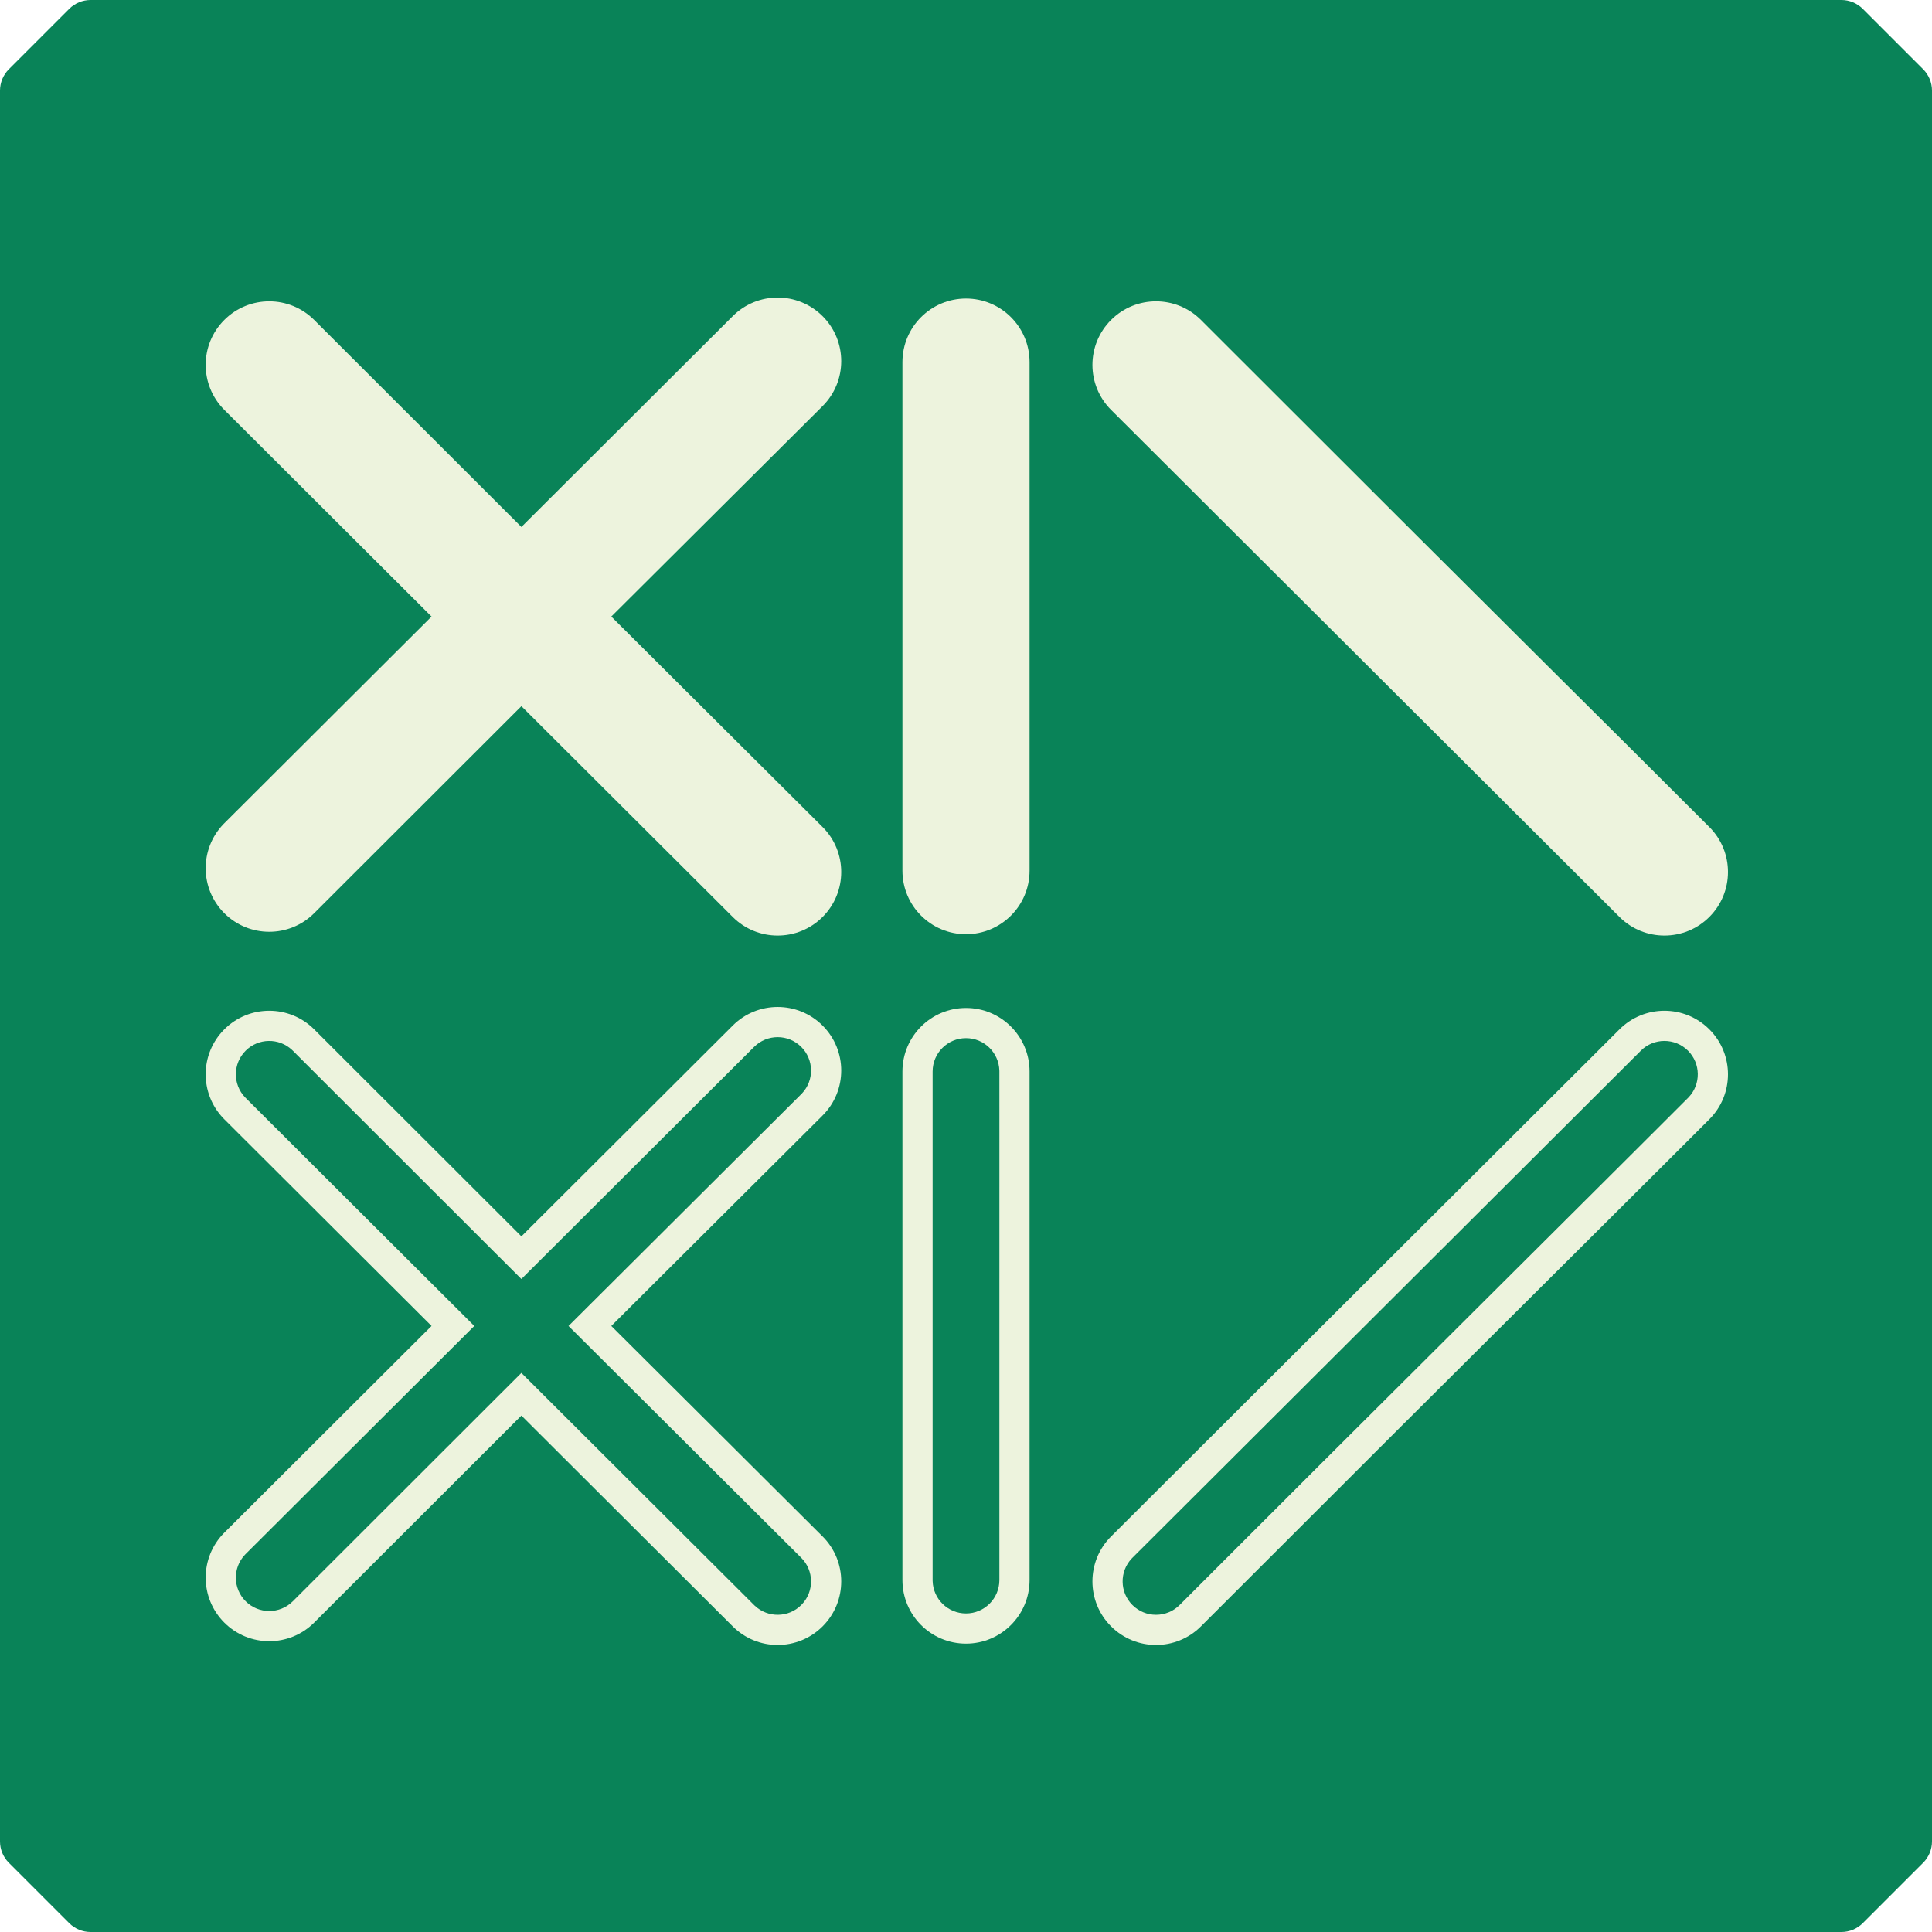
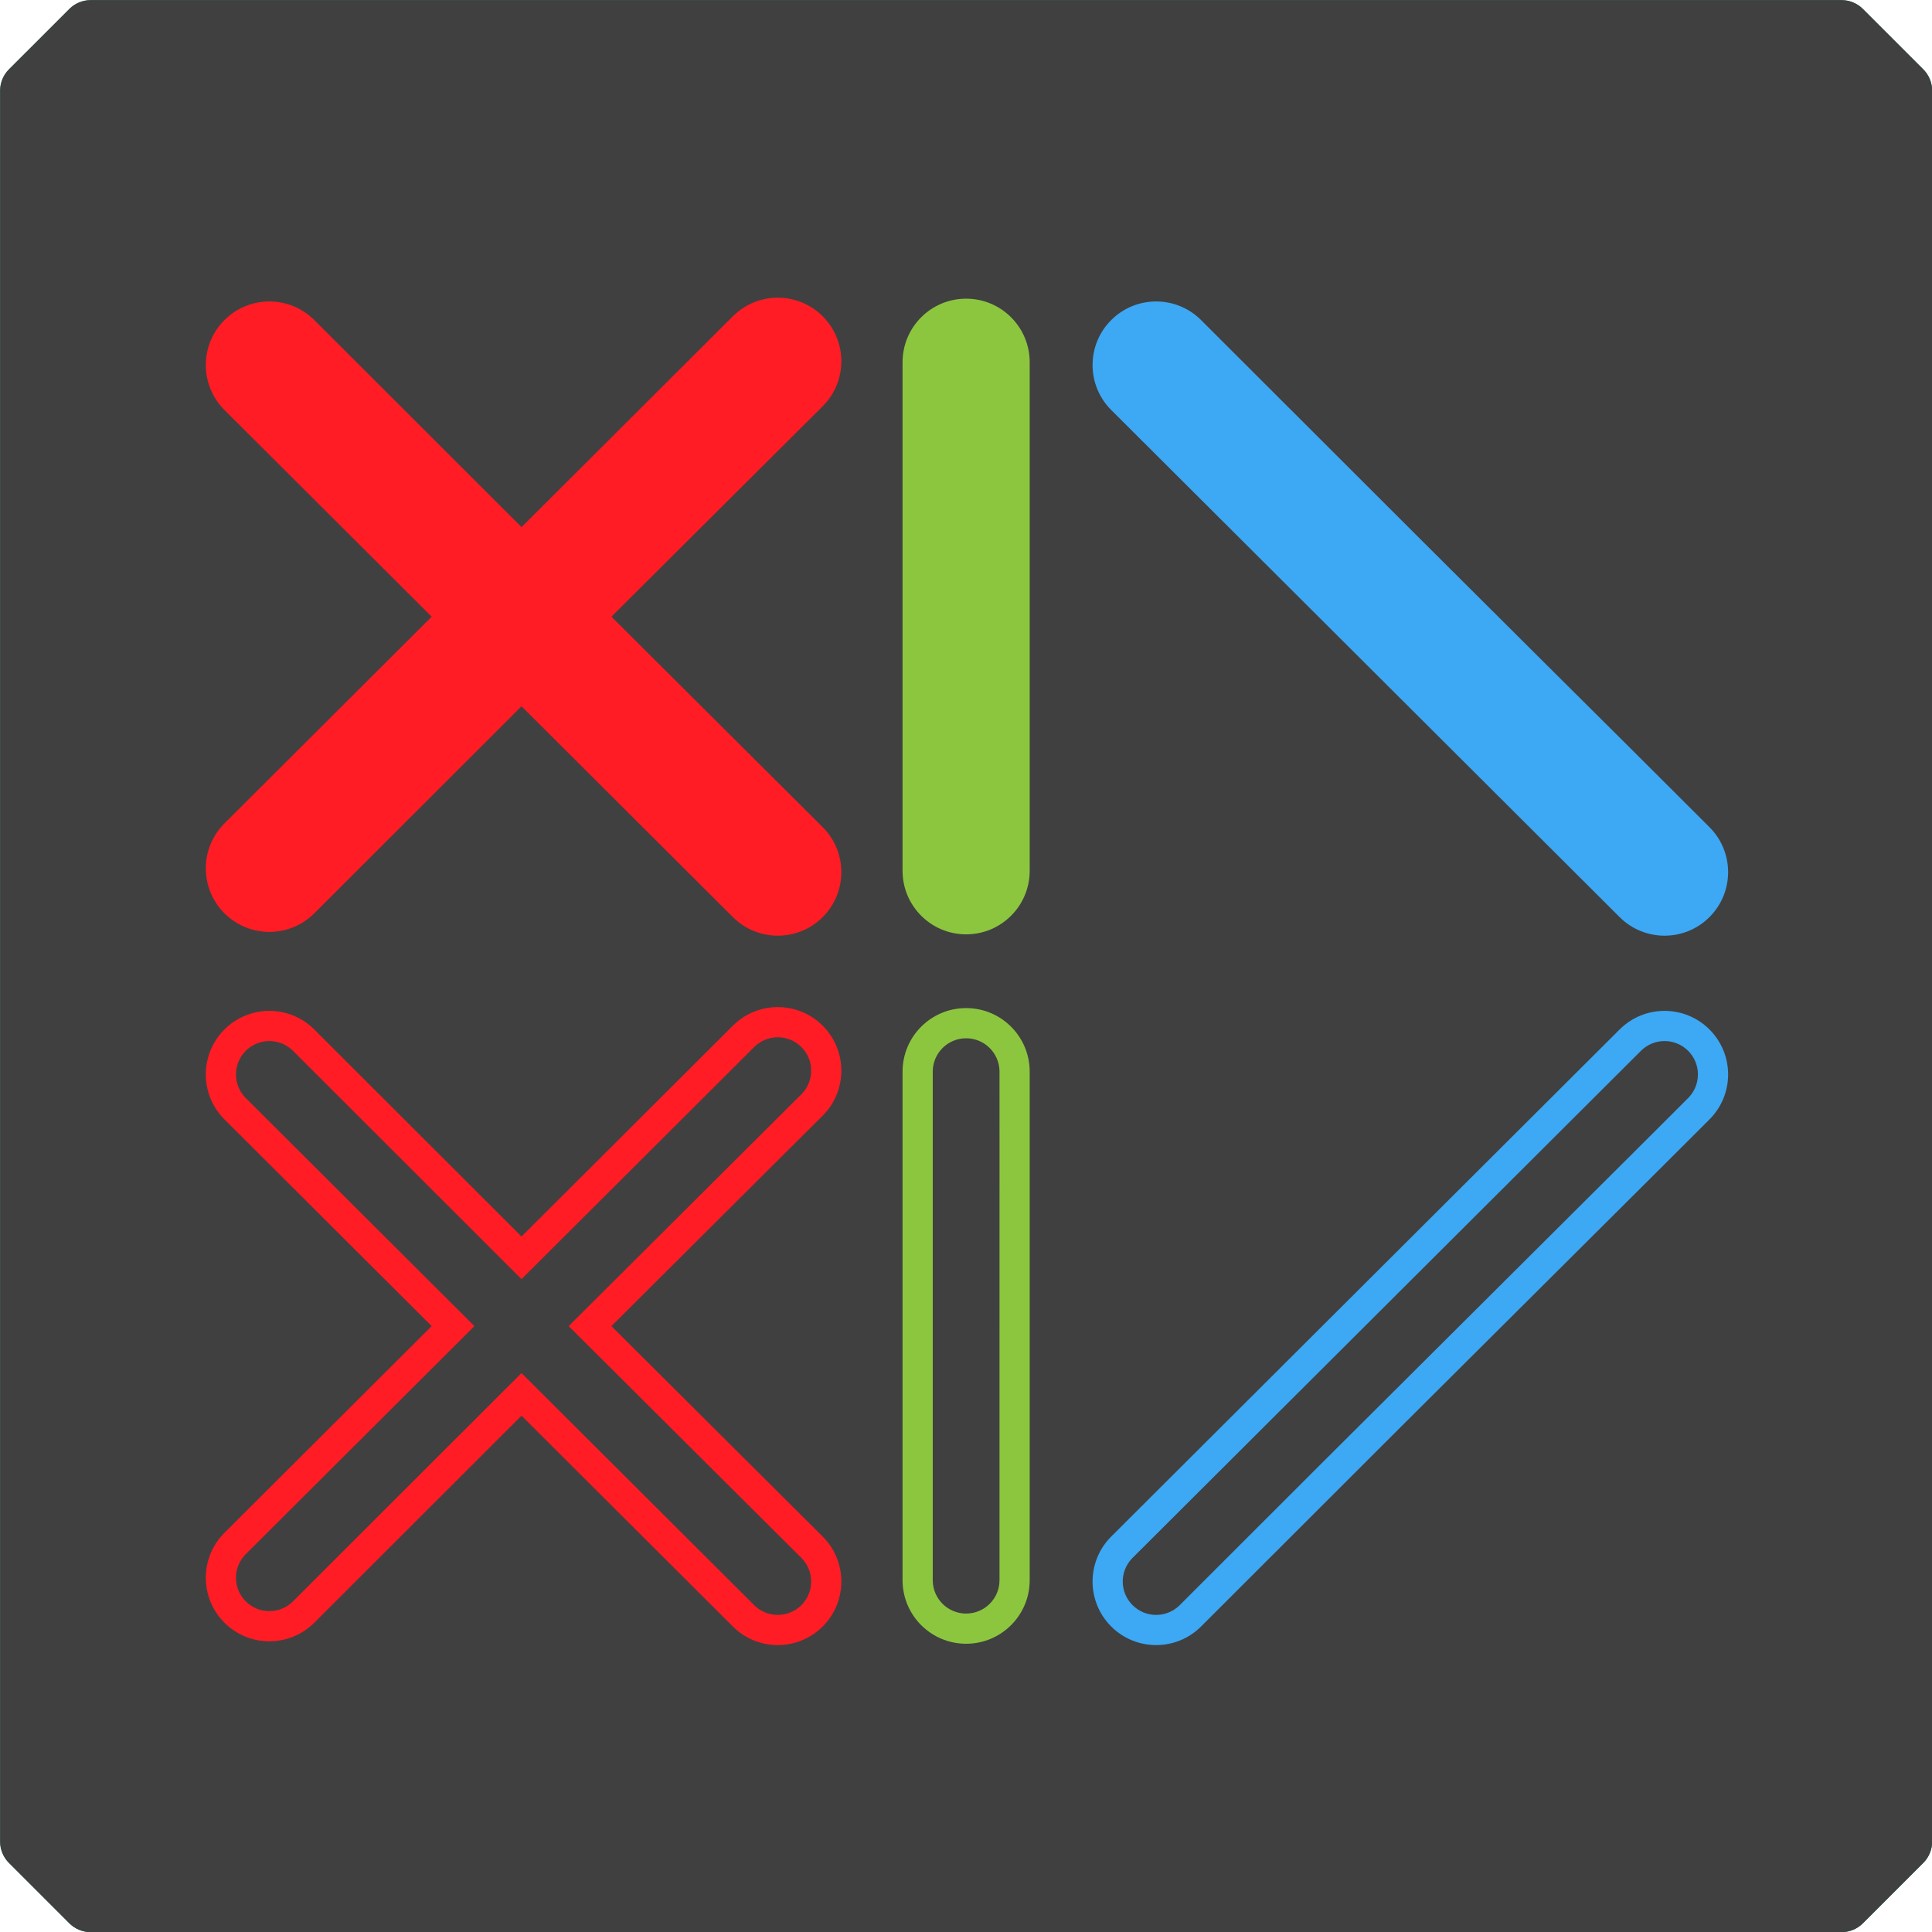
- <svg xmlns="http://www.w3.org/2000/svg" width="512px" height="512px" viewBox="0 0 512 512" version="1.1">
-   <g id="xinjs" stroke="none" stroke-width="1" fill="none" fill-rule="evenodd">
-     <g id="favicon" fill-rule="nonzero">
-       <g id="dark-green-bg" fill="#098358">
-         <path d="M488,0 C490.122,0 492.157,0.843 493.657,2.343 C495.524,4.21 497.391,6.077 499.257,7.944 L509.657,18.343 C511.157,19.843 512,21.878 512,24 L512,488 C512,490.122 511.157,492.157 509.657,493.657 C507.79,495.524 505.923,497.391 504.056,499.257 C501.7,501.613 499.344,503.97 496.988,506.326 L493.657,509.657 C492.157,511.157 490.122,512 488,512 L24,512 C21.878,512 19.843,511.157 18.343,509.657 C16.476,507.79 14.609,505.923 12.743,504.056 L2.343,493.657 C0.843,492.157 0,490.122 0,488 L0,24 C0,21.878 0.843,19.843 2.343,18.343 C4.21,16.476 6.077,14.609 7.944,12.743 C10.3,10.387 12.656,8.03 15.012,5.674 L18.343,2.343 C19.843,0.843 21.878,0 24,0 L488,0 Z" id="Path" />
+ <svg xmlns="http://www.w3.org/2000/svg" x="0pt" y="0pt" width="512pt" height="512pt" viewBox="0 0 512 512">
+   <g id="Colored">
+     <g id="favicon">
+       <g id="dark-green-bg">
+         <path id="Path" style="fill:#088357;fill-opacity:1;fill-rule:nonzero;opacity:1;stroke:none;" d="M488.033,0.034 C490.155,0.034,492.19,0.877,493.69,2.377 C495.557,4.244,497.424,6.111,499.29,7.978 C499.29,7.978,509.69,18.377,509.69,18.377 C511.19,19.877,512.033,21.912,512.033,24.034 C512.033,24.034,512.033,488.034,512.033,488.034 C512.033,490.156,511.19,492.191,509.69,493.691 C507.823,495.558,505.957,497.425,504.09,499.291 C501.733,501.647,499.378,504.004,497.022,506.36 C497.022,506.36,493.69,509.691,493.69,509.691 C492.19,511.191,490.155,512.034,488.033,512.034 C488.033,512.034,24.034,512.034,24.034,512.034 C21.912,512.034,19.877,511.191,18.377,509.691 C16.509,507.824,14.643,505.957,12.777,504.09 C12.777,504.09,2.376,493.691,2.376,493.691 C0.876,492.191,0.033,490.156,0.033,488.034 C0.033,488.034,0.033,24.034,0.033,24.034 C0.033,21.912,0.876,19.877,2.376,18.377 C4.243,16.509,6.11,14.643,7.977,12.777 C10.334,10.421,12.69,8.064,15.046,5.708 C15.046,5.708,18.377,2.377,18.377,2.377 C19.877,0.877,21.912,0.034,24.034,0.034 C24.034,0.034,488.033,0.034,488.033,0.034 z" />
+         <path id="dark-green-bg" style="fill:#404040;fill-opacity:1;fill-rule:nonzero;opacity:1;stroke:none;" d="M488.033,0.034 C490.155,0.034,492.19,0.877,493.69,2.377 C495.557,4.244,497.424,6.111,499.29,7.978 C499.29,7.978,509.69,18.377,509.69,18.377 C511.19,19.877,512.033,21.912,512.033,24.034 C512.033,24.034,512.033,488.034,512.033,488.034 C512.033,490.156,511.19,492.191,509.69,493.691 C507.823,495.558,505.957,497.425,504.09,499.291 C501.733,501.647,499.378,504.004,497.022,506.36 C497.022,506.36,493.69,509.691,493.69,509.691 C492.19,511.191,490.155,512.034,488.033,512.034 C488.033,512.034,24.034,512.034,24.034,512.034 C21.912,512.034,19.877,511.191,18.377,509.691 C16.509,507.824,14.643,505.957,12.777,504.09 C12.777,504.09,2.376,493.691,2.376,493.691 C0.876,492.191,0.033,490.156,0.033,488.034 C0.033,488.034,0.033,24.034,0.033,24.034 C0.033,21.912,0.876,19.877,2.376,18.377 C4.243,16.509,6.11,14.643,7.977,12.777 C10.334,10.421,12.69,8.064,15.046,5.708 C15.046,5.708,18.377,2.377,18.377,2.377 C19.877,0.877,21.912,0.034,24.034,0.034 C24.034,0.034,488.033,0.034,488.033,0.034 z" />
      </g>
-       <path d="M373.597,239.902 C382.9,239.902 390.443,247.443 390.443,256.747 L390.477,330.477 L390.682,430.06 L390.691,441.755 L390.691,447.043 C390.691,456.347 383.148,463.889 373.845,463.889 C364.54,463.889 356.999,456.347 356.999,447.043 L356.751,256.747 C356.751,247.443 364.292,239.902 373.597,239.902 Z M373.597,247.902 C368.798,247.902 364.893,251.721 364.755,256.477 L364.751,256.737 L364.999,447.043 C364.999,451.93 368.958,455.889 373.845,455.889 C378.643,455.889 382.549,452.069 382.687,447.302 L382.691,447.041 L382.69,439.006 L382.675,425.492 L382.46,311.074 L382.445,273.887 L382.443,256.747 C382.443,251.862 378.483,247.902 373.597,247.902 Z" id="n-hollow" fill="#EDF3DD" transform="translate(373.7212, 351.8958) scale(1, -1) rotate(-45) translate(-373.7212, -351.8958) " />
-       <path d="M256,267.12 C265.303,267.12 272.846,274.661 272.846,283.965 L272.846,418.731 C272.846,428.035 265.303,435.577 256,435.577 C246.695,435.577 239.154,428.035 239.154,418.731 L239.154,283.965 C239.154,274.661 246.695,267.12 256,267.12 Z M256,275.12 C251.201,275.12 247.296,278.939 247.158,283.704 L247.154,283.965 L247.154,418.731 C247.154,423.617 251.114,427.577 256,427.577 C260.798,427.577 264.704,423.756 264.842,418.99 L264.846,418.729 L264.851,400.056 L264.847,339.667 L264.846,283.965 C264.846,279.08 260.885,275.12 256,275.12 Z" id="i-hollow" fill="#EDF3DD" transform="translate(256, 351.3485) scale(1, -1) translate(-256, -351.3485) " />
-       <path d="M218,271.792 C224.578,278.37 224.579,289.037 218,295.616 L162,351.393 L218,407.176 C224.579,413.755 224.578,424.422 218,431 C211.42,437.58 200.755,437.579 194.176,431 L138.176,375.143 L83.265,430 C76.687,436.579 66.021,436.578 59.442,430 C52.95,423.508 52.864,413.039 59.182,406.442 L59.442,406.177 L114.364,351.395 L59.442,296.615 C52.863,290.036 52.863,279.372 59.442,272.792 C66.021,266.214 76.687,266.212 83.265,272.791 L138.176,327.648 L194.176,271.792 C200.755,265.213 211.42,265.212 218,271.792 Z M212.343,277.449 C208.956,274.061 203.507,273.995 200.032,277.256 L199.826,277.456 L138.171,338.952 L77.609,278.448 C74.154,274.994 68.554,274.994 65.099,278.449 C61.712,281.836 61.645,287.285 64.892,290.746 L65.091,290.951 L125.693,351.395 L65.159,411.772 L64.96,411.975 C61.639,415.442 61.696,420.939 65.099,424.343 C68.486,427.73 73.936,427.796 77.406,424.54 L77.611,424.341 L138.171,363.84 L199.833,425.343 C203.288,428.798 208.888,428.798 212.343,425.343 C215.73,421.957 215.796,416.506 212.553,413.049 L212.354,412.844 L150.664,351.392 L212.343,289.959 C215.73,286.572 215.796,281.122 212.542,277.654 L212.343,277.449 Z" id="x-hollow" fill="#EDF3DD" transform="translate(138.7207, 351.3958) scale(1, -1) translate(-138.7207, -351.3958) " />
-       <path d="M373.597,51.902 C382.9,51.902 390.443,59.443 390.443,68.747 C390.443,203.058 390.704,213.666 390.691,259.043 C390.691,268.347 383.148,275.889 373.845,275.889 C364.54,275.889 356.999,268.347 356.999,259.043 L356.751,68.747 C356.751,59.443 364.292,51.902 373.597,51.902 Z" id="n" fill="#EDF3DD" transform="translate(373.7213, 163.8958) rotate(-45) translate(-373.7213, -163.8958) " />
-       <path d="M256,79.12 C265.303,79.12 272.846,86.661 272.846,95.965 C272.846,230.276 272.859,185.354 272.846,230.731 C272.846,240.035 265.303,247.577 256,247.577 C246.695,247.577 239.154,240.035 239.154,230.731 L239.154,95.965 C239.154,86.661 246.695,79.12 256,79.12 Z" id="i" fill="#EDF3DD" />
-       <path d="M194.176,83.792 C200.755,77.213 211.42,77.212 218,83.792 C224.578,90.37 224.579,101.037 218,107.616 L162,163.393 L218,219.176 C224.579,225.755 224.578,236.422 218,243 C211.42,249.58 200.755,249.579 194.176,243 L138.176,187.143 L83.265,242 C76.687,248.579 66.021,248.578 59.442,242 C52.95,235.508 52.864,225.039 59.182,218.442 L59.442,218.177 L114.364,163.395 L59.442,108.615 C52.863,102.036 52.863,91.372 59.442,84.792 C66.021,78.214 76.687,78.212 83.265,84.791 L138.176,139.648 L194.176,83.792 Z" id="x" fill="#EDF3DD" />
+       <path id="n-hollow" style="fill:#3da8f4;fill-opacity:1;fill-rule:nonzero;opacity:1;stroke:none;" d="M294.476,431.033 C301.054,437.611,311.72,437.613,318.299,431.034 C318.299,431.034,370.457,378.923,370.457,378.923 C370.457,378.923,441.018,308.652,441.018,308.652 C441.018,308.652,449.294,300.389,449.294,300.389 C449.294,300.389,453.034,296.649,453.034,296.649 C459.613,290.07,459.612,279.403,453.033,272.825 C446.454,266.246,435.789,266.246,429.21,272.825 C429.21,272.825,294.475,407.21,294.475,407.21 C287.896,413.789,287.896,424.454,294.476,431.033 z M300.133,425.376 C296.739,421.983,296.678,416.521,299.943,413.061 C299.943,413.061,300.125,412.874,300.125,412.874 C300.125,412.874,434.866,278.482,434.866,278.482 C438.321,275.027,443.921,275.027,447.377,278.482 C450.769,281.875,450.83,287.338,447.557,290.807 C447.557,290.807,447.375,290.994,447.375,290.994 C447.375,290.994,441.693,296.675,441.693,296.675 C441.693,296.675,432.127,306.22,432.127,306.22 C432.127,306.22,351.068,386.974,351.068,386.974 C351.068,386.974,324.763,413.259,324.763,413.259 C324.763,413.259,312.642,425.377,312.642,425.377 C309.188,428.831,303.587,428.831,300.133,425.376 z" />
+       <path id="i-hollow" style="fill:#8cc63f;fill-opacity:1;fill-rule:nonzero;opacity:1;stroke:none;" d="M256.033,435.611 C265.336,435.611,272.879,428.07,272.879,418.766 C272.879,418.766,272.879,284,272.879,284 C272.879,274.695,265.336,267.153,256.033,267.153 C246.728,267.153,239.187,274.695,239.187,284 C239.187,284,239.187,418.766,239.187,418.766 C239.187,428.07,246.728,435.611,256.033,435.611 z M256.033,427.611 C251.234,427.611,247.329,423.791,247.191,419.026 C247.191,419.026,247.187,418.766,247.187,418.766 C247.187,418.766,247.187,284,247.187,284 C247.187,279.113,251.147,275.154,256.033,275.154 C260.831,275.154,264.738,278.974,264.876,283.741 C264.876,283.741,264.879,284.002,264.879,284.002 C264.879,284.002,264.884,302.675,264.884,302.675 C264.884,302.675,264.88,363.064,264.88,363.064 C264.88,363.064,264.879,418.766,264.879,418.766 C264.879,423.65,260.919,427.611,256.033,427.611 z" />
+       <path id="x-hollow" style="fill:#ff1c24;fill-opacity:1;fill-rule:nonzero;opacity:1;stroke:none;" d="M218.033,431.034 C224.612,424.455,224.612,413.789,218.033,407.21 C218.033,407.21,162.033,351.433,162.033,351.433 C162.033,351.433,218.033,295.649,218.033,295.649 C224.612,289.07,224.612,278.403,218.033,271.825 C211.454,265.246,200.789,265.246,194.21,271.825 C194.21,271.825,138.209,327.682,138.209,327.682 C138.209,327.682,83.299,272.825,83.299,272.825 C76.72,266.246,66.054,266.247,59.476,272.826 C52.984,279.317,52.897,289.786,59.215,296.383 C59.215,296.383,59.475,296.649,59.475,296.649 C59.475,296.649,114.398,351.43,114.398,351.43 C114.398,351.43,59.475,406.21,59.475,406.21 C52.896,412.789,52.896,423.454,59.476,430.033 C66.054,436.611,76.72,436.613,83.299,430.034 C83.299,430.034,138.209,375.177,138.209,375.177 C138.209,375.177,194.21,431.034,194.21,431.034 C200.789,437.612,211.454,437.613,218.033,431.034 z M212.377,425.377 C208.989,428.764,203.54,428.83,200.065,425.569 C200.065,425.569,199.859,425.369,199.859,425.369 C199.859,425.369,138.205,363.873,138.205,363.873 C138.205,363.873,77.642,424.377,77.642,424.377 C74.188,427.831,68.587,427.831,65.133,424.376 C61.745,420.989,61.678,415.54,64.926,412.08 C64.926,412.08,65.125,411.874,65.125,411.874 C65.125,411.874,125.726,351.43,125.726,351.43 C125.726,351.43,65.193,291.053,65.193,291.053 C65.193,291.053,64.993,290.85,64.993,290.85 C61.673,287.383,61.729,281.886,65.133,278.482 C68.519,275.096,73.969,275.029,77.439,278.285 C77.439,278.285,77.645,278.484,77.645,278.484 C77.645,278.484,138.205,338.986,138.205,338.986 C138.205,338.986,199.866,277.482,199.866,277.482 C203.322,274.027,208.921,274.027,212.377,277.482 C215.763,280.869,215.83,286.319,212.586,289.776 C212.586,289.776,212.388,289.981,212.388,289.981 C212.388,289.981,150.697,351.433,150.697,351.433 C150.697,351.433,212.377,412.867,212.377,412.867 C215.763,416.253,215.83,421.704,212.576,425.171 C212.576,425.171,212.377,425.377,212.377,425.377 z" />
+       <path id="n" style="fill:#3da8f4;fill-opacity:1;fill-rule:nonzero;opacity:1;stroke:none;" d="M294.476,84.826 C301.054,78.247,311.72,78.246,318.299,84.825 C413.271,179.797,420.956,187.114,453.033,219.21 C459.612,225.789,459.612,236.455,453.033,243.034 C446.454,249.613,435.789,249.612,429.21,243.034 C429.21,243.034,294.475,108.649,294.475,108.649 C287.896,102.07,287.896,91.405,294.476,84.826 z" />
+       <path id="i" style="fill:#8cc63f;fill-opacity:1;fill-rule:nonzero;opacity:1;stroke:none;" d="M256.033,79.153 C265.336,79.153,272.879,86.695,272.879,95.999 C272.879,230.31,272.892,185.388,272.879,230.765 C272.879,240.069,265.336,247.611,256.033,247.611 C246.728,247.611,239.187,240.069,239.187,230.765 C239.187,230.765,239.187,95.999,239.187,95.999 C239.187,86.695,246.728,79.153,256.033,79.153 z" />
+       <path id="x" style="fill:#ff1c24;fill-opacity:1;fill-rule:nonzero;opacity:1;stroke:none;" d="M194.21,83.825 C200.789,77.246,211.454,77.246,218.033,83.825 C224.612,90.403,224.612,101.07,218.033,107.649 C218.033,107.649,162.033,163.426,162.033,163.426 C162.033,163.426,218.033,219.21,218.033,219.21 C224.612,225.789,224.612,236.455,218.033,243.034 C211.454,249.613,200.789,249.612,194.21,243.034 C194.21,243.034,138.209,187.177,138.209,187.177 C138.209,187.177,83.299,242.034,83.299,242.034 C76.72,248.613,66.054,248.611,59.476,242.033 C52.984,235.541,52.897,225.073,59.215,218.475 C59.215,218.475,59.475,218.21,59.475,218.21 C59.475,218.21,114.398,163.429,114.398,163.429 C114.398,163.429,59.475,108.649,59.475,108.649 C52.896,102.07,52.896,91.405,59.476,84.826 C66.054,78.247,76.72,78.246,83.299,84.825 C83.299,84.825,138.209,139.682,138.209,139.682 C138.209,139.682,194.21,83.825,194.21,83.825 z" />
    </g>
  </g>
</svg>
